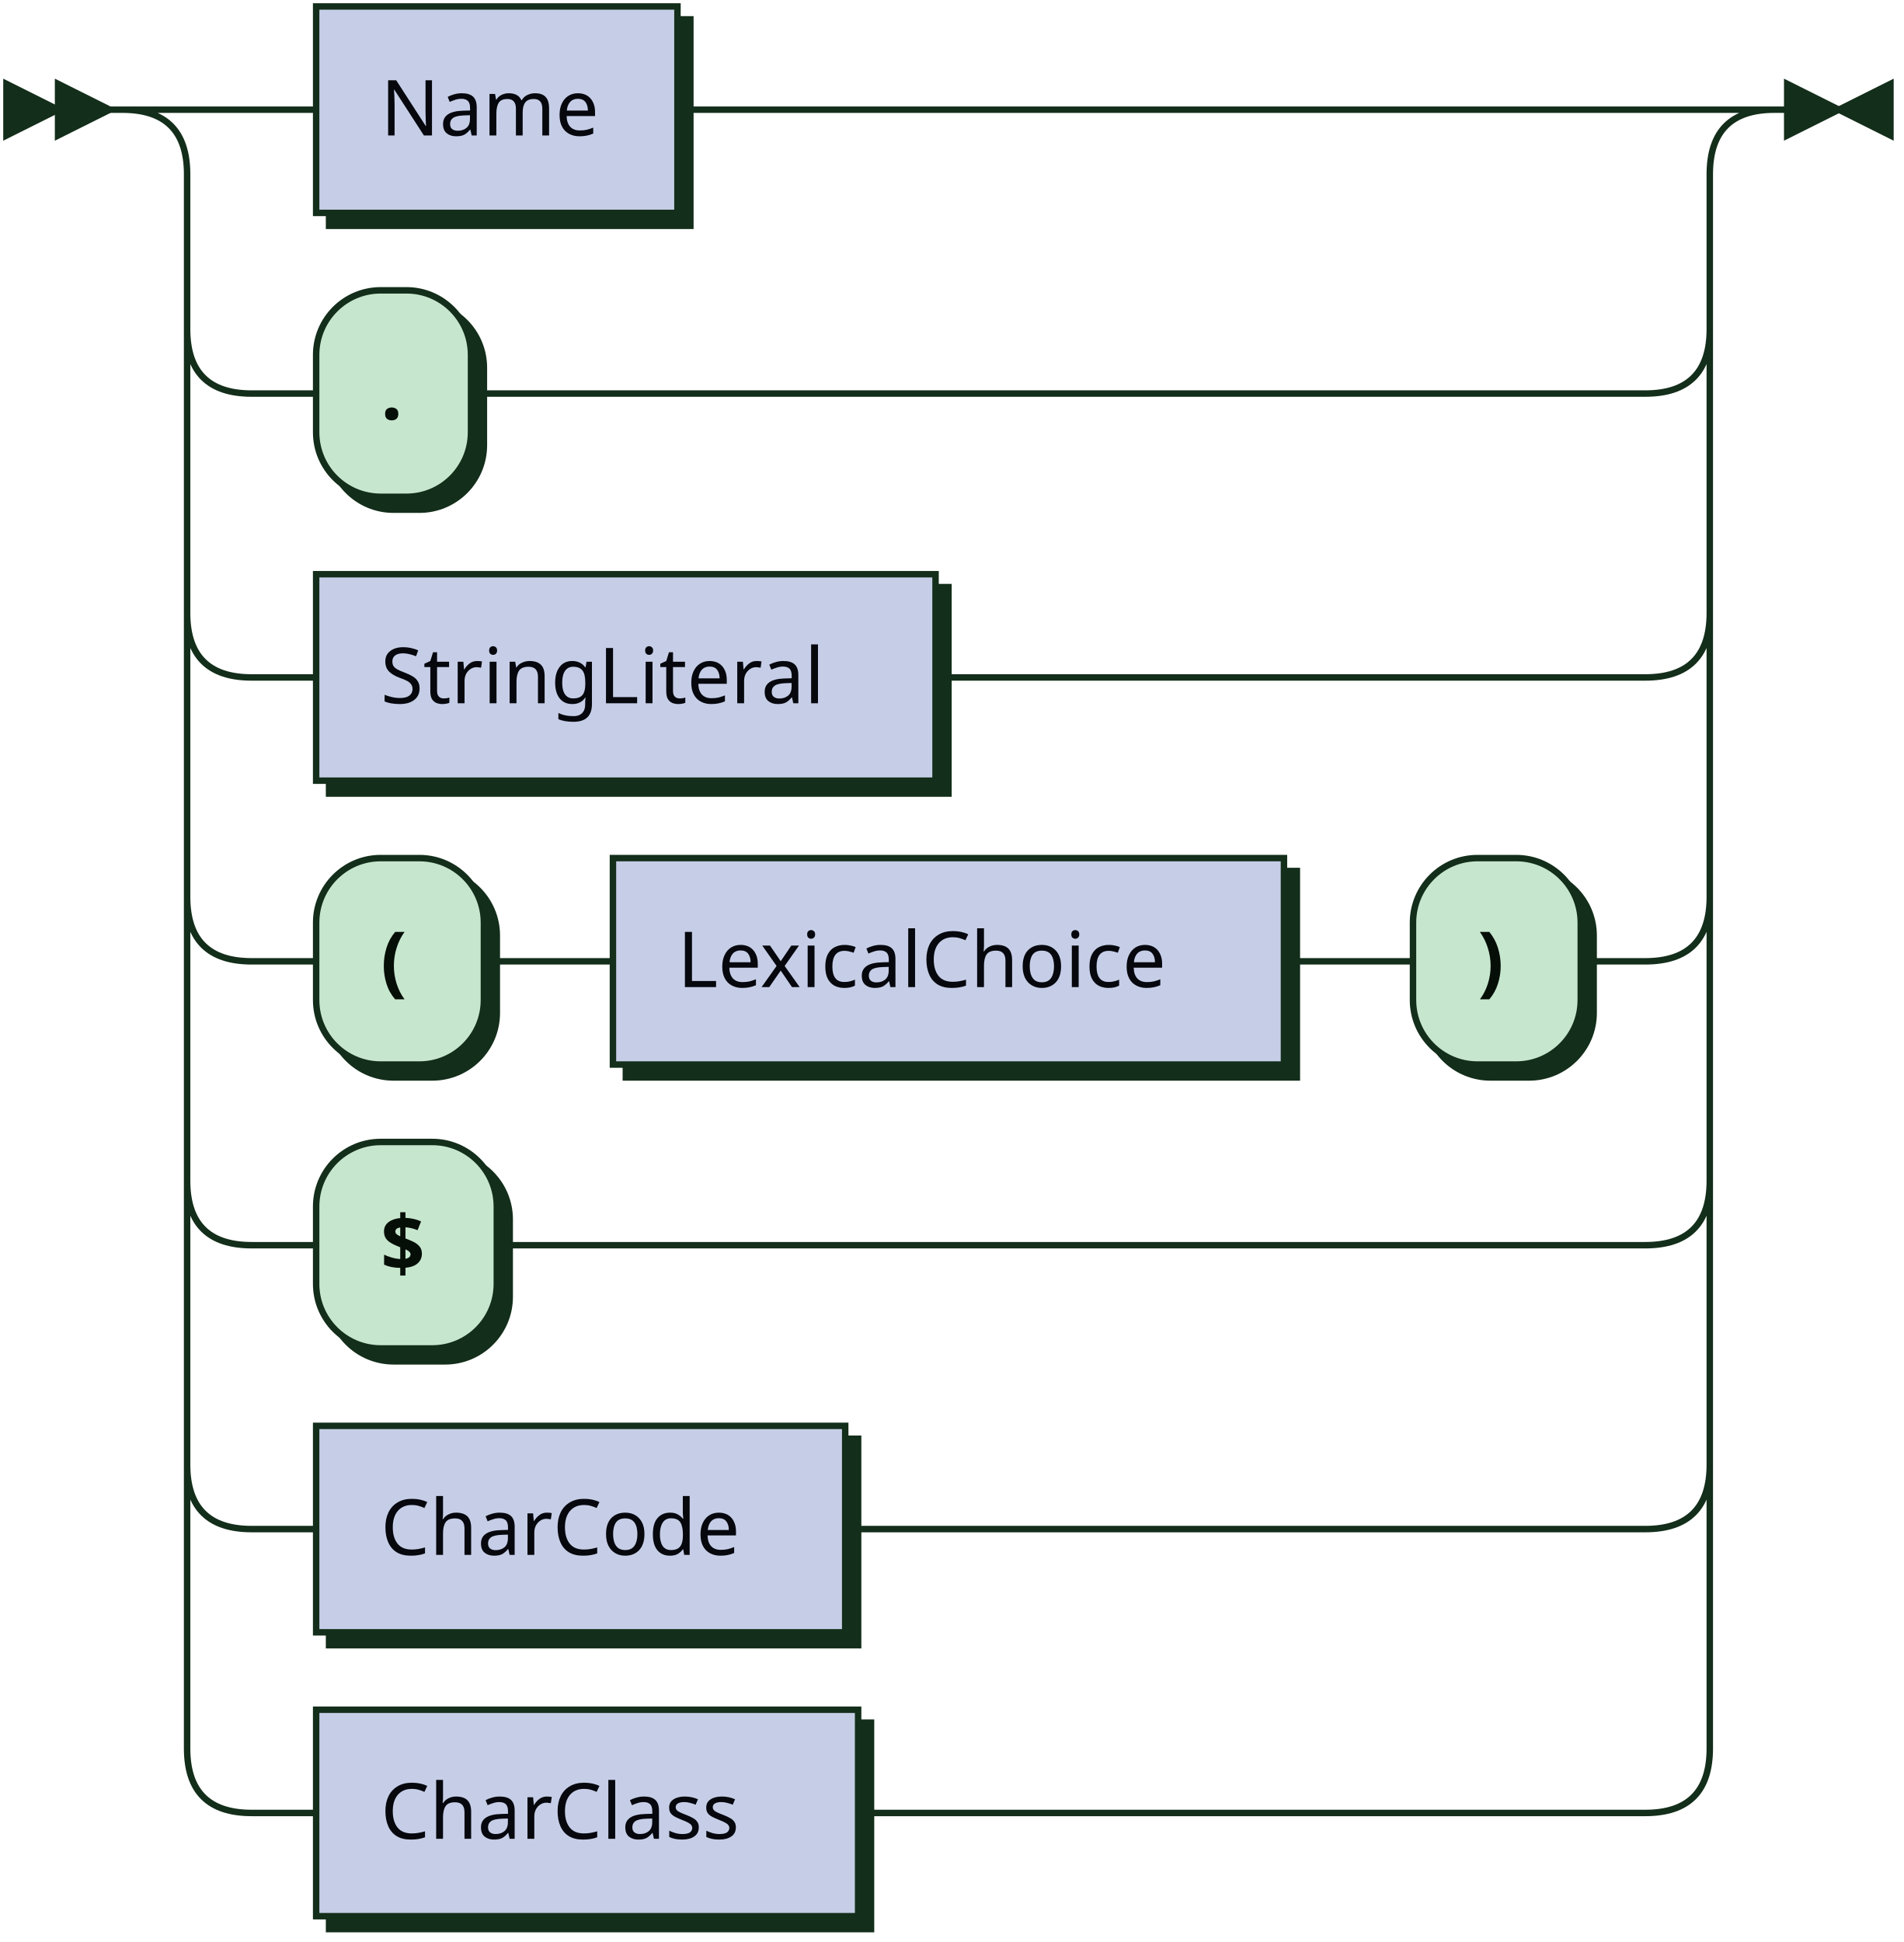
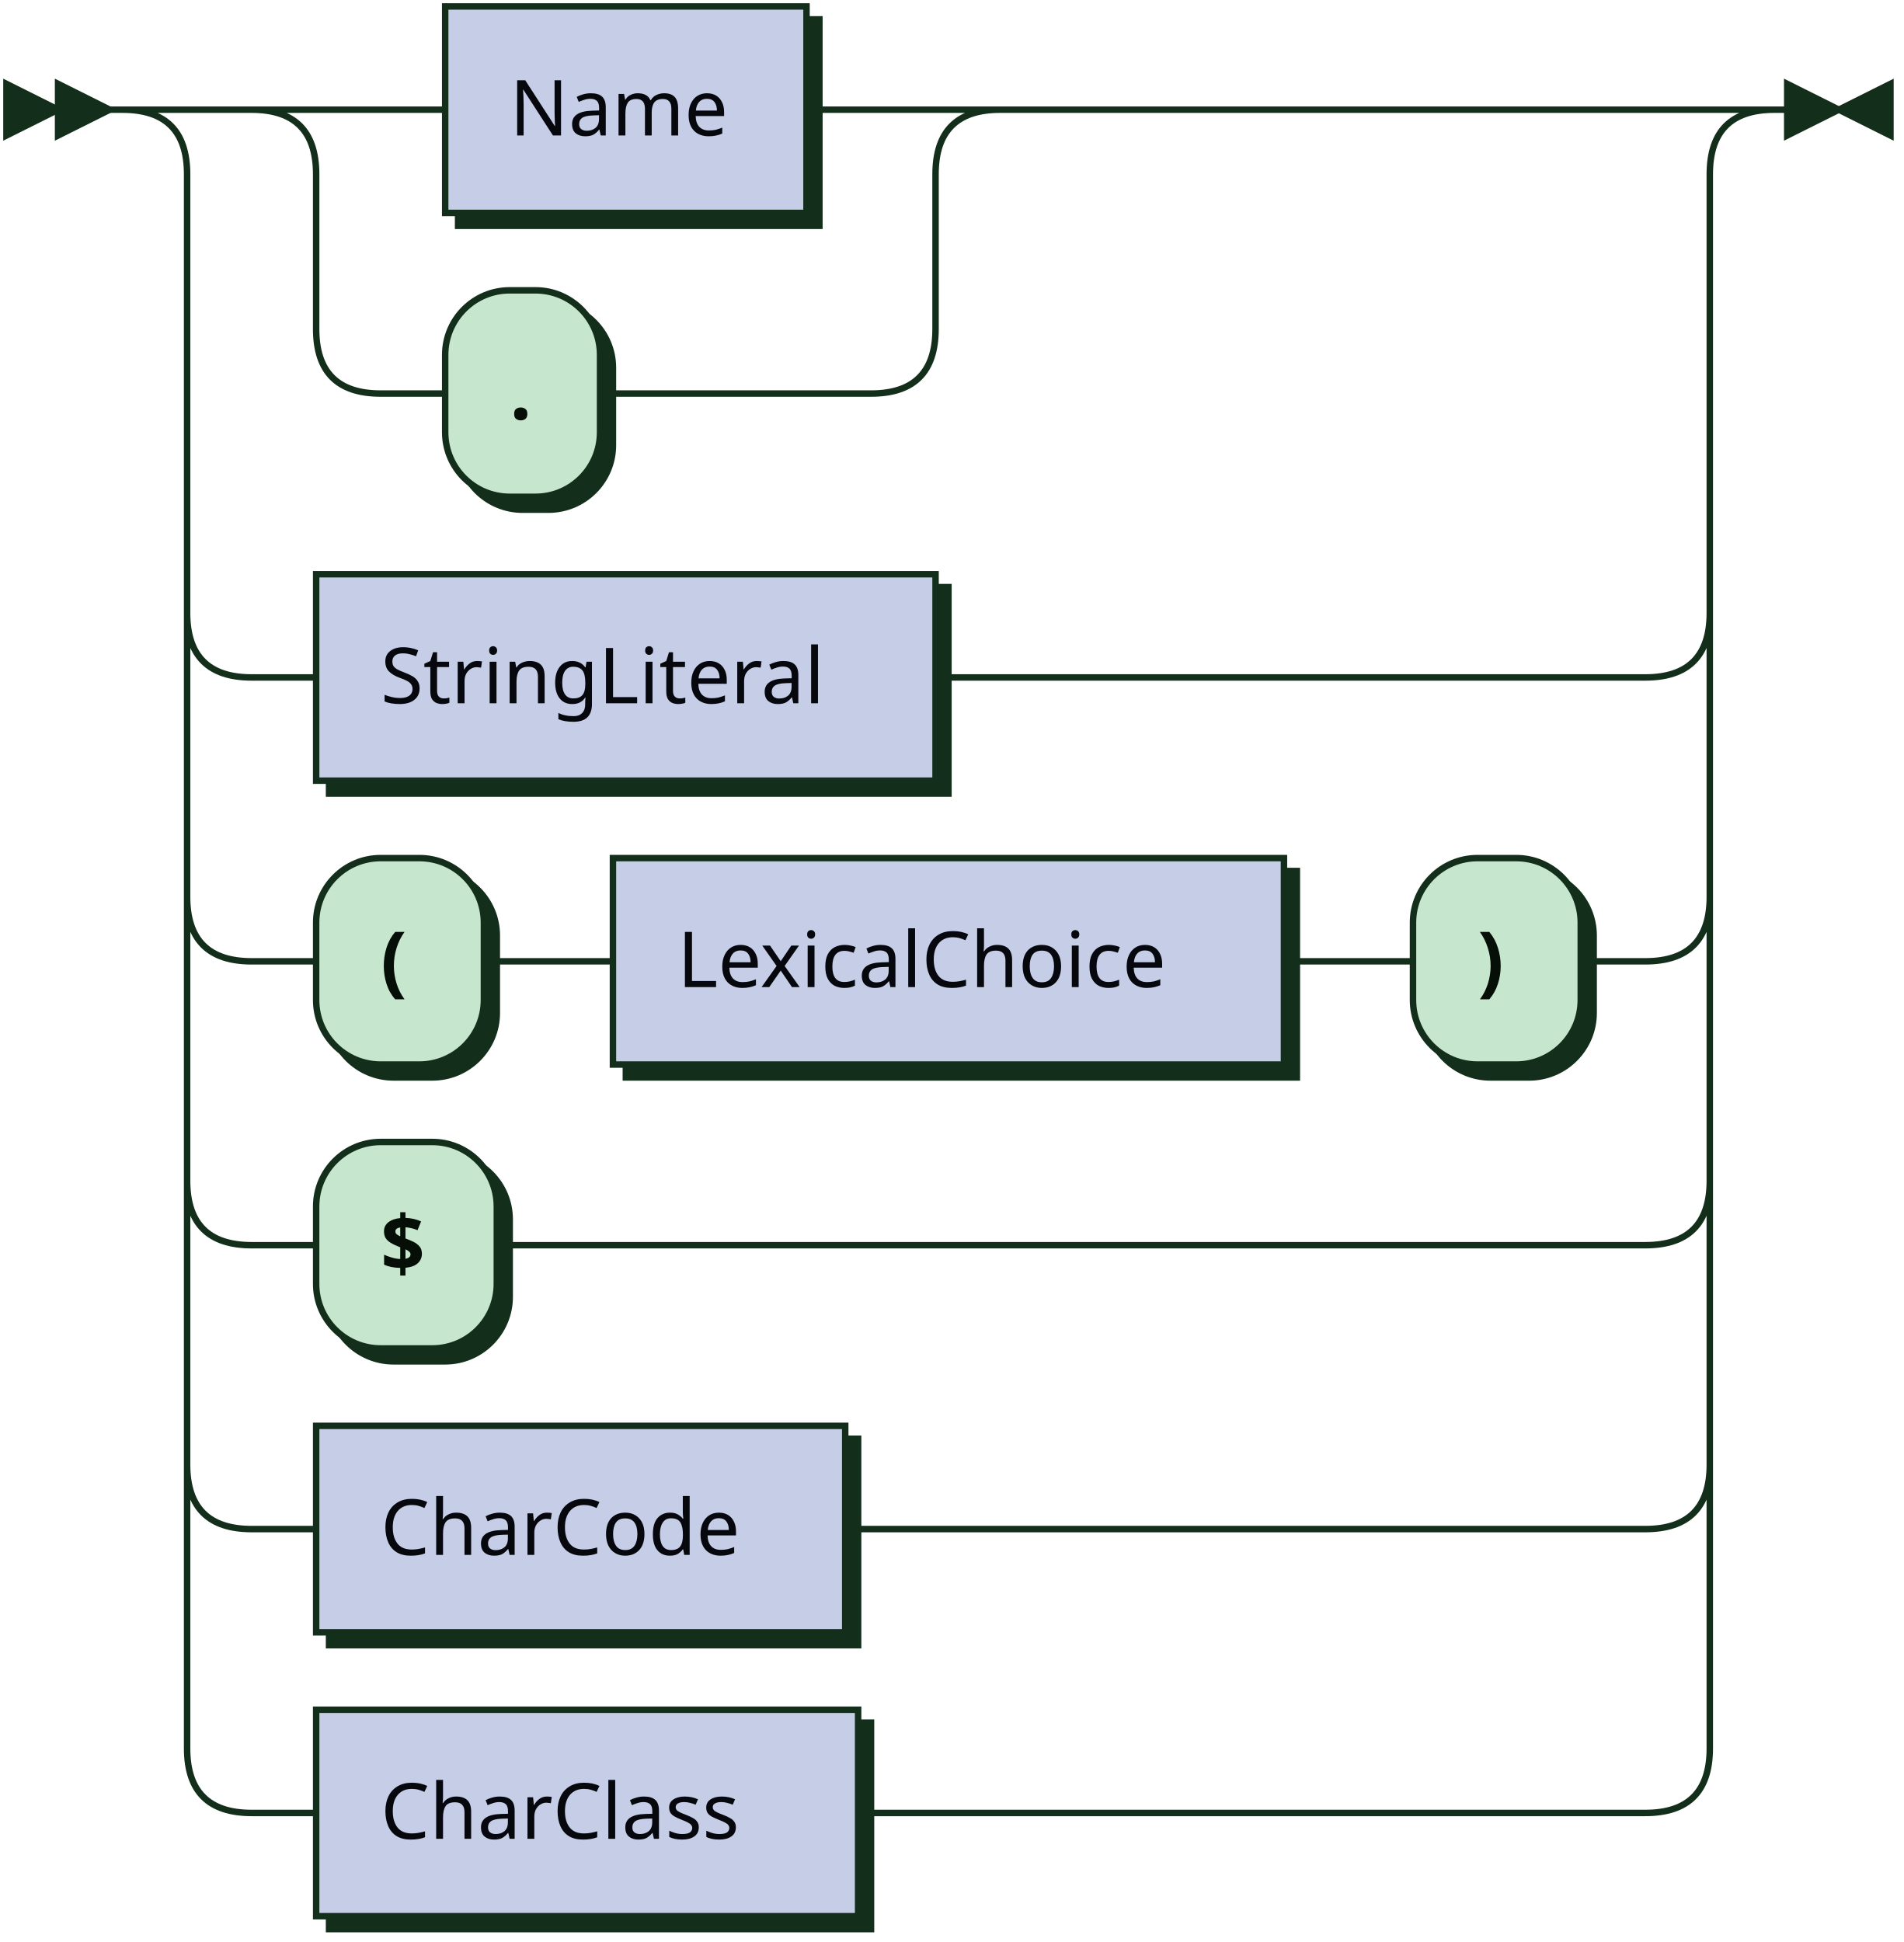
<svg xmlns="http://www.w3.org/2000/svg" xmlns:xlink="http://www.w3.org/1999/xlink" width="295" height="301">
  <defs>
    <style type="text/css">
    @namespace "http://www.w3.org/2000/svg";
    .line                 {fill: none; stroke: #132E1A; stroke-width: 1;}
    .bold-line            {stroke: #060E08; shape-rendering: crispEdges; stroke-width: 2;}
    .thin-line            {stroke: #0E060C; shape-rendering: crispEdges}
    .filled               {fill: #132E1A; stroke: none;}
    text.terminal         {font-family: Verdana, Sans-serif;
                            font-size: 12px;
                            fill: #060E08;
                            font-weight: bold;
                          }
    text.nonterminal      {font-family: Verdana, Sans-serif;
                            font-size: 12px;
                            fill: #06080E;
                            font-weight: normal;
                          }
    text.regexp           {font-family: Verdana, Sans-serif;
                            font-size: 12px;
                            fill: #0E060C;
                            font-weight: normal;
                          }
    rect, circle, polygon {fill: #132E1A; stroke: #132E1A;}
-     rect.terminal         {fill: #C6E7CE; stroke: #132E1A; stroke-width: 1;}
+     rect.terminal         {fill: #c6e7ce; stroke: #132E1A; stroke-width: 1;}
    rect.nonterminal      {fill: #C6CEE7; stroke: #132E1A; stroke-width: 1;}
    rect.text             {fill: none; stroke: none;}
    polygon.regexp        {fill: #E7C6DF; stroke: #132E1A; stroke-width: 1;}
  </style>
  </defs>
  <polygon points="9 17 1 13 1 21" />
  <polygon points="17 17 9 13 9 21" />
  <a xlink:href="#Name" xlink:title="Name">
-     <rect x="51" y="3" width="56" height="32" />
-     <rect x="49" y="1" width="56" height="32" class="nonterminal" />
-     <text class="nonterminal" x="59" y="21">Name</text>
+     <rect x="71" y="3" width="56" height="32" />
+     <rect x="69" y="1" width="56" height="32" class="nonterminal" />
+     <text class="nonterminal" x="79" y="21">Name</text>
  </a>
-   <rect x="51" y="47" width="24" height="32" rx="10" />
-   <rect x="49" y="45" width="24" height="32" class="terminal" rx="10" />
-   <text class="terminal" x="59" y="65">.</text>
+   <rect x="71" y="47" width="24" height="32" rx="10" />
+   <rect x="69" y="45" width="24" height="32" class="terminal" rx="10" />
+   <text class="terminal" x="79" y="65">.</text>
  <a xlink:href="#StringLiteral" xlink:title="StringLiteral">
    <rect x="51" y="91" width="96" height="32" />
    <rect x="49" y="89" width="96" height="32" class="nonterminal" />
    <text class="nonterminal" x="59" y="109">StringLiteral</text>
  </a>
  <rect x="51" y="135" width="26" height="32" rx="10" />
  <rect x="49" y="133" width="26" height="32" class="terminal" rx="10" />
  <text class="terminal" x="59" y="153">(</text>
  <a xlink:href="#LexicalChoice" xlink:title="LexicalChoice">
    <rect x="97" y="135" width="104" height="32" />
    <rect x="95" y="133" width="104" height="32" class="nonterminal" />
    <text class="nonterminal" x="105" y="153">LexicalChoice</text>
  </a>
  <rect x="221" y="135" width="26" height="32" rx="10" />
  <rect x="219" y="133" width="26" height="32" class="terminal" rx="10" />
  <text class="terminal" x="229" y="153">)</text>
  <rect x="51" y="179" width="28" height="32" rx="10" />
  <rect x="49" y="177" width="28" height="32" class="terminal" rx="10" />
  <text class="terminal" x="59" y="197">$</text>
  <a xlink:href="#CharCode" xlink:title="CharCode">
    <rect x="51" y="223" width="82" height="32" />
    <rect x="49" y="221" width="82" height="32" class="nonterminal" />
    <text class="nonterminal" x="59" y="241">CharCode</text>
  </a>
  <a xlink:href="#CharClass" xlink:title="CharClass">
    <rect x="51" y="267" width="84" height="32" />
    <rect x="49" y="265" width="84" height="32" class="nonterminal" />
    <text class="nonterminal" x="59" y="285">CharClass</text>
  </a>
-   <path class="line" d="m17 17 h2 m20 0 h10 m56 0 h10 m0 0 h140 m-236 0 h20 m216 0 h20 m-256 0 q10 0 10 10 m236 0 q0 -10 10 -10 m-246 10 v24 m236 0 v-24 m-236 24 q0 10 10 10 m216 0 q10 0 10 -10 m-226 10 h10 m24 0 h10 m0 0 h172 m-226 -10 v20 m236 0 v-20 m-236 20 v24 m236 0 v-24 m-236 24 q0 10 10 10 m216 0 q10 0 10 -10 m-226 10 h10 m96 0 h10 m0 0 h100 m-226 -10 v20 m236 0 v-20 m-236 20 v24 m236 0 v-24 m-236 24 q0 10 10 10 m216 0 q10 0 10 -10 m-226 10 h10 m26 0 h10 m0 0 h10 m104 0 h10 m0 0 h10 m26 0 h10 m-226 -10 v20 m236 0 v-20 m-236 20 v24 m236 0 v-24 m-236 24 q0 10 10 10 m216 0 q10 0 10 -10 m-226 10 h10 m28 0 h10 m0 0 h168 m-226 -10 v20 m236 0 v-20 m-236 20 v24 m236 0 v-24 m-236 24 q0 10 10 10 m216 0 q10 0 10 -10 m-226 10 h10 m82 0 h10 m0 0 h114 m-226 -10 v20 m236 0 v-20 m-236 20 v24 m236 0 v-24 m-236 24 q0 10 10 10 m216 0 q10 0 10 -10 m-226 10 h10 m84 0 h10 m0 0 h112 m23 -264 h-3" />
+   <path class="line" d="m17 17 h2 m40 0 h10 m56 0 h10 m-96 0 h20 m76 0 h20 m-116 0 q10 0 10 10 m96 0 q0 -10 10 -10 m-106 10 v24 m96 0 v-24 m-96 24 q0 10 10 10 m76 0 q10 0 10 -10 m-86 10 h10 m24 0 h10 m0 0 h32 m20 -44 h100 m-236 0 h20 m216 0 h20 m-256 0 q10 0 10 10 m236 0 q0 -10 10 -10 m-246 10 v68 m236 0 v-68 m-236 68 q0 10 10 10 m216 0 q10 0 10 -10 m-226 10 h10 m96 0 h10 m0 0 h100 m-226 -10 v20 m236 0 v-20 m-236 20 v24 m236 0 v-24 m-236 24 q0 10 10 10 m216 0 q10 0 10 -10 m-226 10 h10 m26 0 h10 m0 0 h10 m104 0 h10 m0 0 h10 m26 0 h10 m-226 -10 v20 m236 0 v-20 m-236 20 v24 m236 0 v-24 m-236 24 q0 10 10 10 m216 0 q10 0 10 -10 m-226 10 h10 m28 0 h10 m0 0 h168 m-226 -10 v20 m236 0 v-20 m-236 20 v24 m236 0 v-24 m-236 24 q0 10 10 10 m216 0 q10 0 10 -10 m-226 10 h10 m82 0 h10 m0 0 h114 m-226 -10 v20 m236 0 v-20 m-236 20 v24 m236 0 v-24 m-236 24 q0 10 10 10 m216 0 q10 0 10 -10 m-226 10 h10 m84 0 h10 m0 0 h112 m23 -264 h-3" />
  <polygon points="285 17 293 13 293 21" />
  <polygon points="285 17 277 13 277 21" />
</svg>
